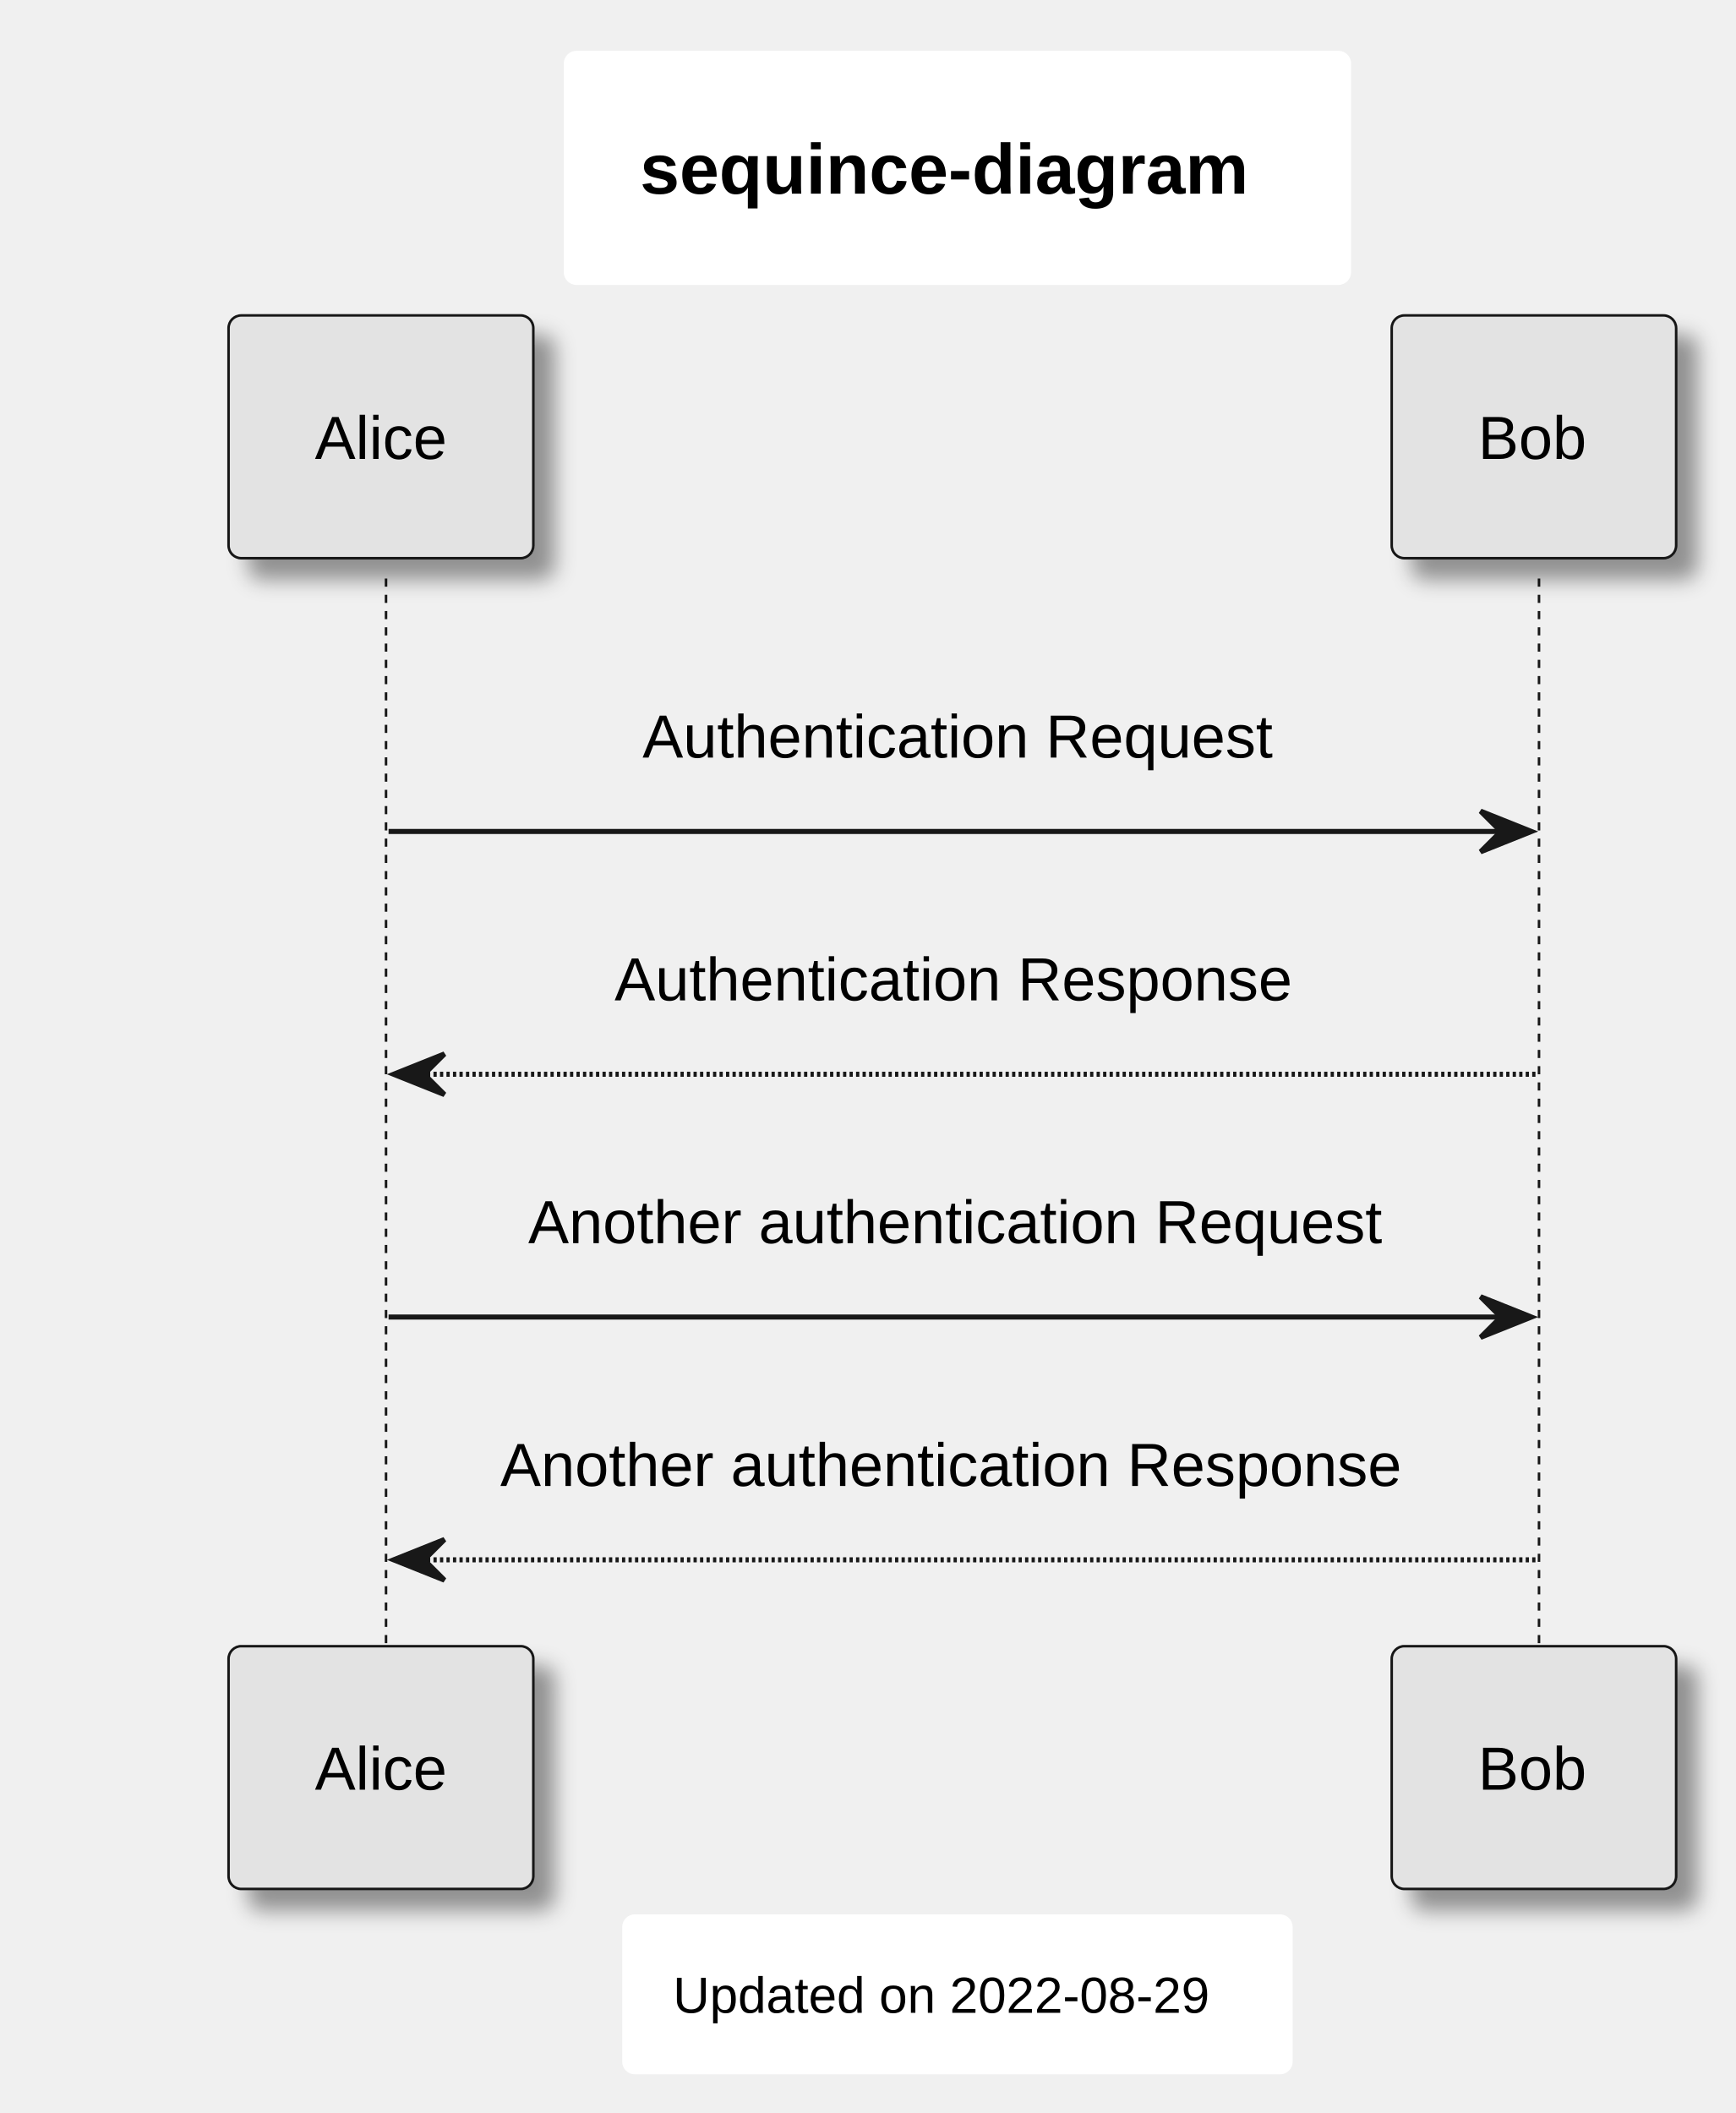
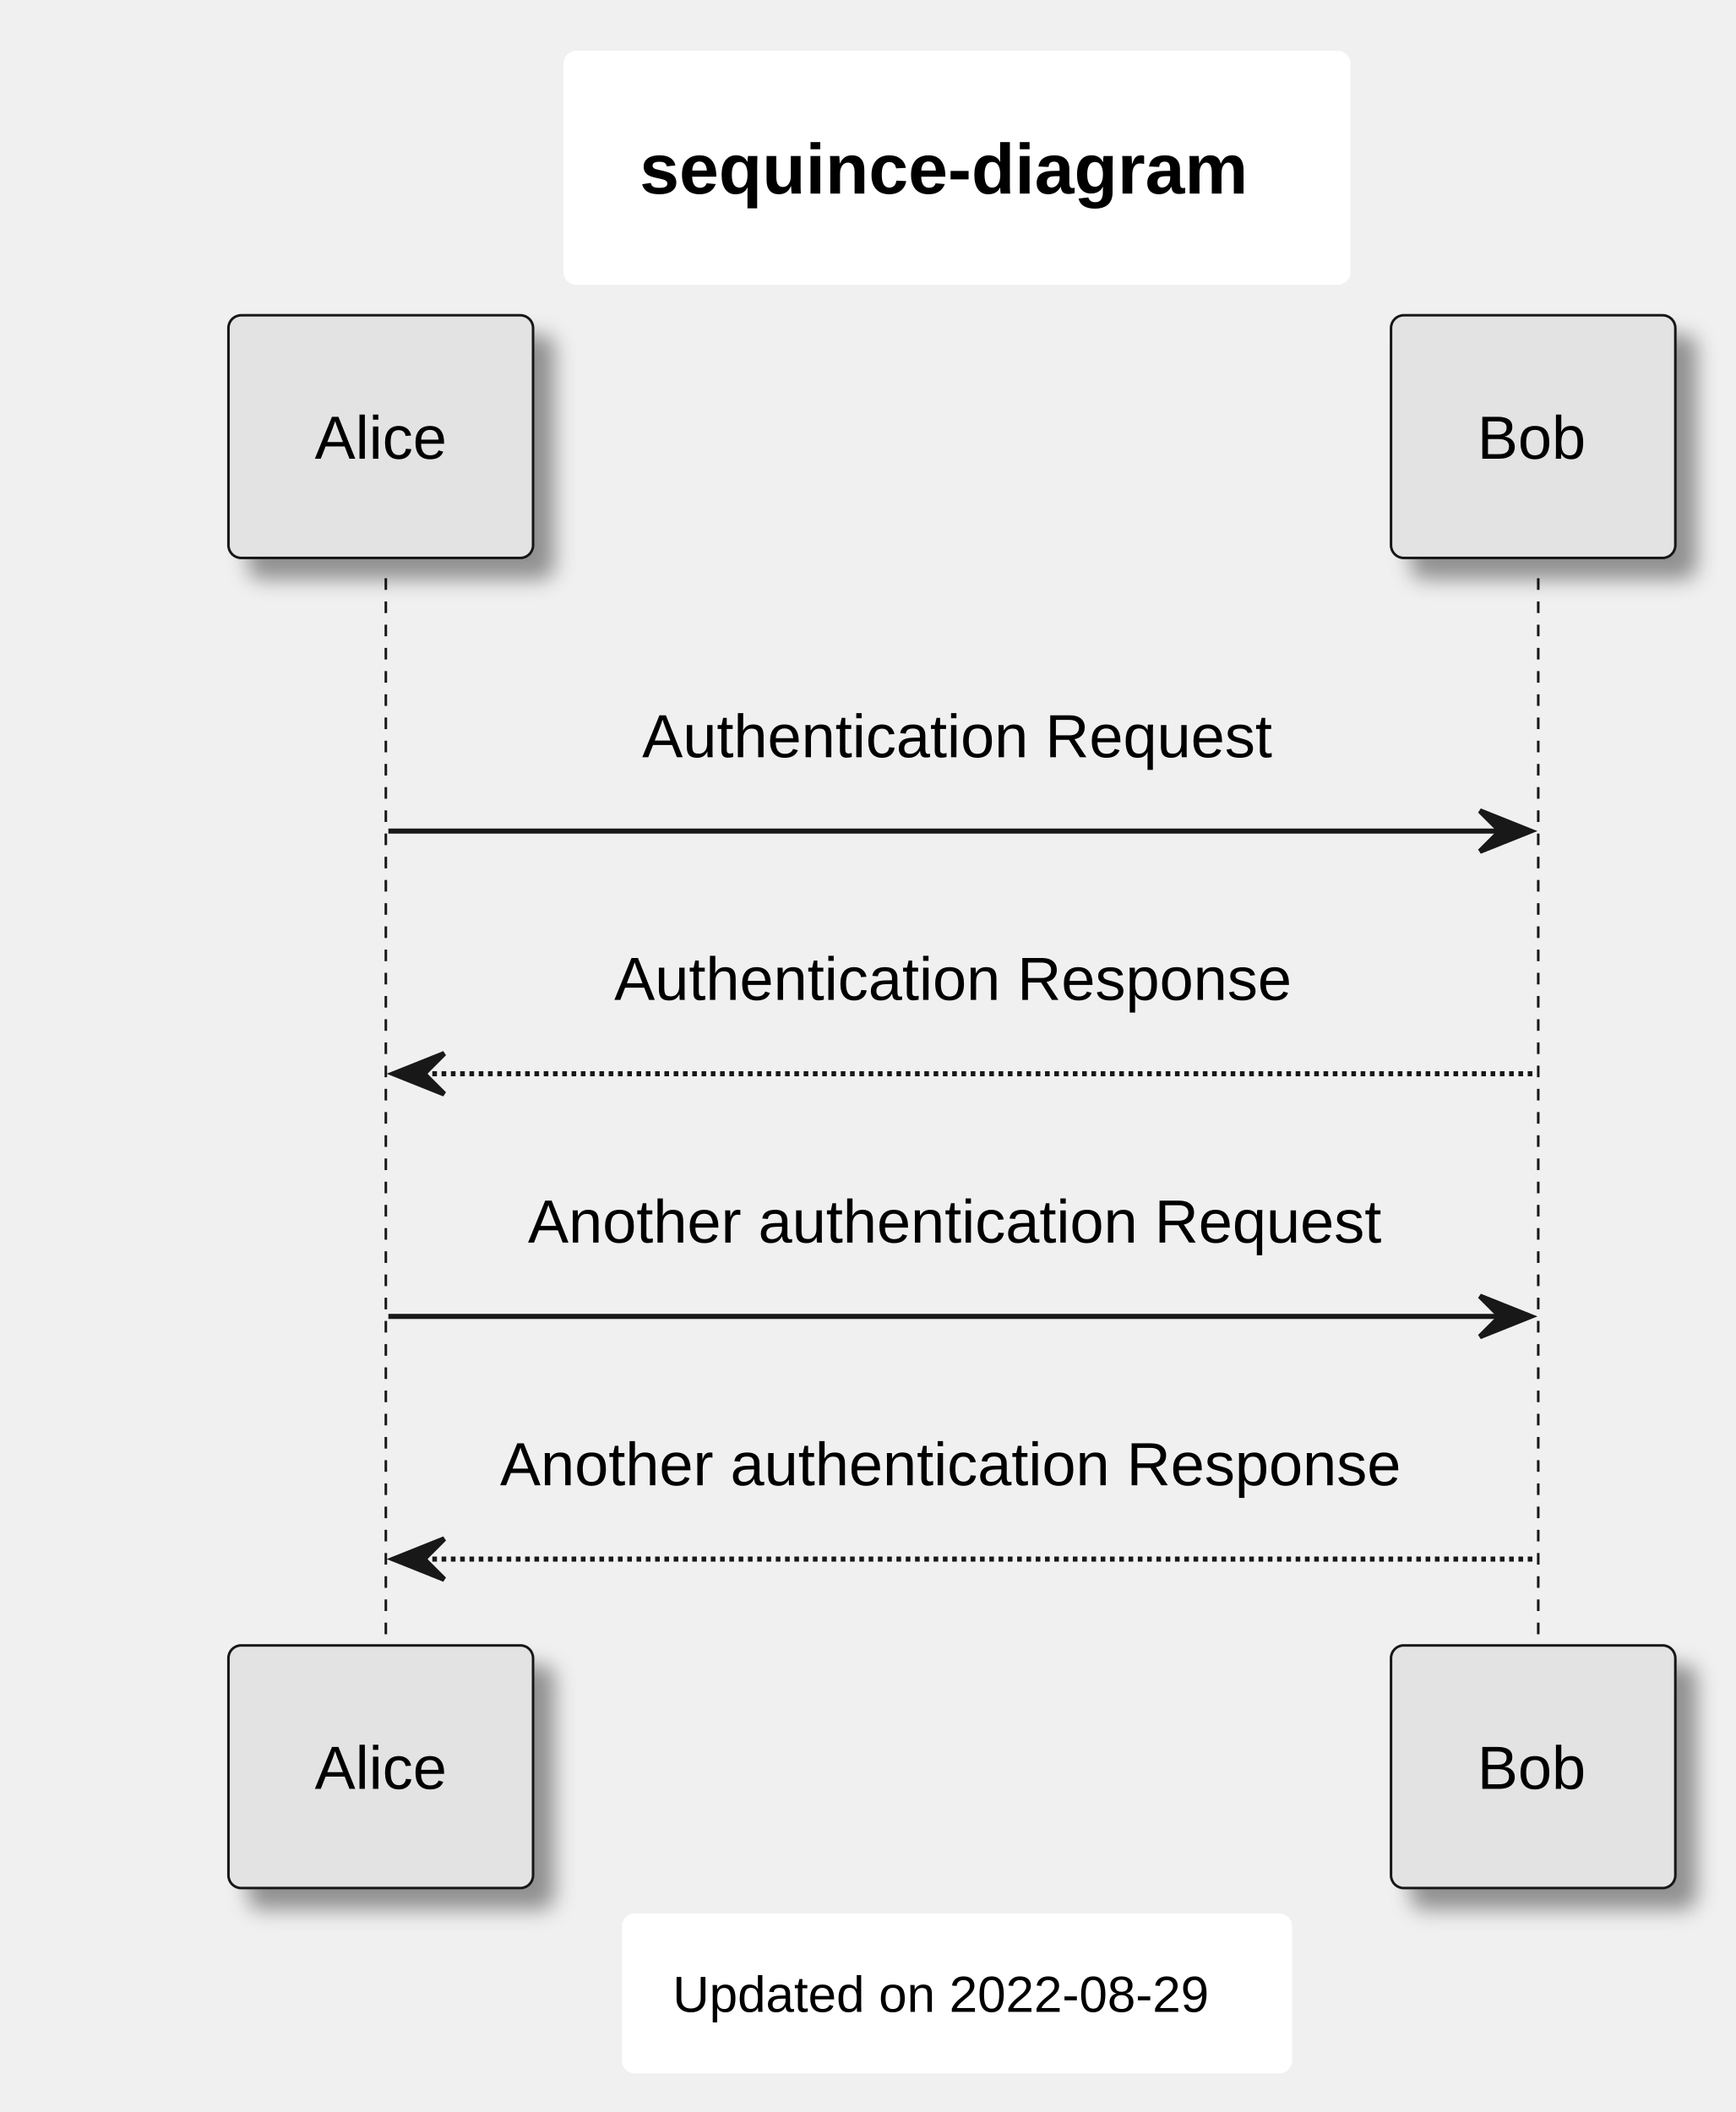
- <svg xmlns="http://www.w3.org/2000/svg" contentStyleType="text/css" height="1300px" preserveAspectRatio="none" style="width:1068px;height:1300px;background:#FFFFFF;" version="1.1" viewBox="0 0 1068 1300" width="1068.75px" zoomAndPan="magnify">
+ <svg xmlns="http://www.w3.org/2000/svg" contentStyleType="text/css" height="910px" preserveAspectRatio="none" style="width:748px;height:910px;background:#FFFFFF;" version="1.1" viewBox="0 0 748 910" width="748.125px" zoomAndPan="magnify">
  <defs>
-     <filter height="300%" id="fgg040rjwa8tt" width="300%" x="-1" y="-1">
-       <feGaussianBlur result="blurOut" stdDeviation="6.25" />
+     <filter height="300%" id="f1x07mwrct4so" width="300%" x="-1" y="-1">
+       <feGaussianBlur result="blurOut" stdDeviation="4.375" />
      <feColorMatrix in="blurOut" result="blurOut2" type="matrix" values="0 0 0 0 0 0 0 0 0 0 0 0 0 0 0 0 0 0 .4 0" />
-       <feOffset dx="12.5" dy="12.5" in="blurOut2" result="blurOut3" />
+       <feOffset dx="8.75" dy="8.75" in="blurOut2" result="blurOut3" />
      <feBlend in="SourceGraphic" in2="blurOut3" mode="normal" />
    </filter>
  </defs>
  <g>
-     <rect fill="#FFFFFF" height="144.058" rx="7.812" ry="7.812" style="stroke:#00000000;stroke-width:3.125;" width="484.375" x="346.875" y="31.25" />
-     <text fill="#000000" font-family="Arial" font-size="43.75" font-weight="bold" lengthAdjust="spacing" textLength="390.625" x="393.75" y="119.162">sequince-diagram</text>
-     <line style="stroke:#181818;stroke-width:1.562;stroke-dasharray:5.0,5.0;" x1="237.5" x2="237.5" y1="355.93" y2="1015.915" />
-     <line style="stroke:#181818;stroke-width:1.562;stroke-dasharray:5.0,5.0;" x1="946.875" x2="946.875" y1="355.93" y2="1015.915" />
-     <rect fill="#E3E3E3" filter="url(#fgg040rjwa8tt)" height="149.371" rx="7.812" ry="7.812" style="stroke:#181818;stroke-width:1.562;" width="187.5" x="140.625" y="194.058" />
-     <text fill="#000000" font-family="Arial" font-size="37.5" lengthAdjust="spacing" textLength="81.25" x="193.75" y="282.358">Alice</text>
-     <rect fill="#E3E3E3" filter="url(#fgg040rjwa8tt)" height="149.371" rx="7.812" ry="7.812" style="stroke:#181818;stroke-width:1.562;" width="187.5" x="140.625" y="1012.79" />
-     <text fill="#000000" font-family="Arial" font-size="37.5" lengthAdjust="spacing" textLength="81.25" x="193.75" y="1101.09">Alice</text>
-     <rect fill="#E3E3E3" filter="url(#fgg040rjwa8tt)" height="149.371" rx="7.812" ry="7.812" style="stroke:#181818;stroke-width:1.562;" width="175" x="856.25" y="194.058" />
-     <text fill="#000000" font-family="Arial" font-size="37.5" lengthAdjust="spacing" textLength="68.75" x="909.375" y="282.358">Bob</text>
-     <rect fill="#E3E3E3" filter="url(#fgg040rjwa8tt)" height="149.371" rx="7.812" ry="7.812" style="stroke:#181818;stroke-width:1.562;" width="175" x="856.25" y="1012.79" />
-     <text fill="#000000" font-family="Arial" font-size="37.5" lengthAdjust="spacing" textLength="68.75" x="909.375" y="1101.09">Bob</text>
-     <polygon fill="#181818" points="910.938,499.051,942.188,511.551,910.938,524.051,923.438,511.551" style="stroke:#181818;stroke-width:3.125;" />
-     <line style="stroke:#181818;stroke-width:3.125;" x1="239.062" x2="929.688" y1="511.551" y2="511.551" />
-     <text fill="#000000" font-family="Arial" font-size="37.5" lengthAdjust="spacing" textLength="396.875" x="395.312" y="466.104">Authentication Request</text>
-     <polygon fill="#181818" points="273.438,648.422,242.188,660.922,273.438,673.422,260.938,660.922" style="stroke:#181818;stroke-width:3.125;" />
-     <line style="stroke:#181818;stroke-width:3.125;stroke-dasharray:2.0,2.0;" x1="254.688" x2="945.312" y1="660.922" y2="660.922" />
-     <text fill="#000000" font-family="Arial" font-size="37.5" lengthAdjust="spacing" textLength="431.25" x="378.125" y="615.476">Authentication Response</text>
-     <polygon fill="#181818" points="910.938,797.794,942.188,810.294,910.938,822.794,923.438,810.294" style="stroke:#181818;stroke-width:3.125;" />
-     <line style="stroke:#181818;stroke-width:3.125;" x1="239.062" x2="929.688" y1="810.294" y2="810.294" />
-     <text fill="#000000" font-family="Arial" font-size="37.5" lengthAdjust="spacing" textLength="537.5" x="325" y="764.847">Another authentication Request</text>
-     <polygon fill="#181818" points="273.438,947.165,242.188,959.665,273.438,972.165,260.938,959.665" style="stroke:#181818;stroke-width:3.125;" />
-     <line style="stroke:#181818;stroke-width:3.125;stroke-dasharray:2.0,2.0;" x1="254.688" x2="945.312" y1="959.665" y2="959.665" />
-     <text fill="#000000" font-family="Arial" font-size="37.5" lengthAdjust="spacing" textLength="571.875" x="307.812" y="914.218">Another authentication Response</text>
-     <rect fill="#FFFFFF" height="98.434" rx="7.812" ry="7.812" style="stroke:#00000000;stroke-width:3.125;" width="412.5" x="382.812" y="1177.786" />
-     <text fill="#000000" font-family="Arial" font-size="31.25" lengthAdjust="spacing" textLength="350" x="414.062" y="1238.348">Updated on 2022-08-29</text>
+     <rect fill="#FFFFFF" height="100.841" rx="5.469" ry="5.469" style="stroke:#00000000;stroke-width:2.188;" width="339.062" x="242.812" y="21.875" />
+     <text fill="#000000" font-family="Arial" font-size="30.625" font-weight="bold" lengthAdjust="spacing" textLength="273.438" x="275.625" y="83.413">sequince-diagram</text>
+     <line style="stroke:#181818;stroke-width:1.094;stroke-dasharray:5.0,5.0;" x1="166.25" x2="166.25" y1="249.151" y2="711.14" />
+     <line style="stroke:#181818;stroke-width:1.094;stroke-dasharray:5.0,5.0;" x1="662.812" x2="662.812" y1="249.151" y2="711.14" />
+     <rect fill="#E3E3E3" filter="url(#f1x07mwrct4so)" height="104.56" rx="5.469" ry="5.469" style="stroke:#181818;stroke-width:1.094;" width="131.25" x="98.438" y="135.841" />
+     <text fill="#000000" font-family="Arial" font-size="26.25" lengthAdjust="spacing" textLength="56.875" x="135.625" y="197.65">Alice</text>
+     <rect fill="#E3E3E3" filter="url(#f1x07mwrct4so)" height="104.56" rx="5.469" ry="5.469" style="stroke:#181818;stroke-width:1.094;" width="131.25" x="98.438" y="708.953" />
+     <text fill="#000000" font-family="Arial" font-size="26.25" lengthAdjust="spacing" textLength="56.875" x="135.625" y="770.763">Alice</text>
+     <rect fill="#E3E3E3" filter="url(#f1x07mwrct4so)" height="104.56" rx="5.469" ry="5.469" style="stroke:#181818;stroke-width:1.094;" width="122.5" x="599.375" y="135.841" />
+     <text fill="#000000" font-family="Arial" font-size="26.25" lengthAdjust="spacing" textLength="48.125" x="636.562" y="197.65">Bob</text>
+     <rect fill="#E3E3E3" filter="url(#f1x07mwrct4so)" height="104.56" rx="5.469" ry="5.469" style="stroke:#181818;stroke-width:1.094;" width="122.5" x="599.375" y="708.953" />
+     <text fill="#000000" font-family="Arial" font-size="26.25" lengthAdjust="spacing" textLength="48.125" x="636.562" y="770.763">Bob</text>
+     <polygon fill="#181818" points="637.656,349.336,659.531,358.086,637.656,366.836,646.406,358.086" style="stroke:#181818;stroke-width:2.188;" />
+     <line style="stroke:#181818;stroke-width:2.188;" x1="167.344" x2="650.781" y1="358.086" y2="358.086" />
+     <text fill="#000000" font-family="Arial" font-size="26.25" lengthAdjust="spacing" textLength="277.812" x="276.719" y="326.273">Authentication Request</text>
+     <polygon fill="#181818" points="191.406,453.896,169.531,462.646,191.406,471.396,182.656,462.646" style="stroke:#181818;stroke-width:2.188;" />
+     <line style="stroke:#181818;stroke-width:2.188;stroke-dasharray:2.0,2.0;" x1="178.281" x2="661.719" y1="462.646" y2="462.646" />
+     <text fill="#000000" font-family="Arial" font-size="26.25" lengthAdjust="spacing" textLength="301.875" x="264.688" y="430.833">Authentication Response</text>
+     <polygon fill="#181818" points="637.656,558.456,659.531,567.206,637.656,575.956,646.406,567.206" style="stroke:#181818;stroke-width:2.188;" />
+     <line style="stroke:#181818;stroke-width:2.188;" x1="167.344" x2="650.781" y1="567.206" y2="567.206" />
+     <text fill="#000000" font-family="Arial" font-size="26.25" lengthAdjust="spacing" textLength="376.25" x="227.5" y="535.393">Another authentication Request</text>
+     <polygon fill="#181818" points="191.406,663.015,169.531,671.765,191.406,680.515,182.656,671.765" style="stroke:#181818;stroke-width:2.188;" />
+     <line style="stroke:#181818;stroke-width:2.188;stroke-dasharray:2.0,2.0;" x1="178.281" x2="661.719" y1="671.765" y2="671.765" />
+     <text fill="#000000" font-family="Arial" font-size="26.25" lengthAdjust="spacing" textLength="400.312" x="215.469" y="639.953">Another authentication Response</text>
+     <rect fill="#FFFFFF" height="68.904" rx="5.469" ry="5.469" style="stroke:#00000000;stroke-width:2.188;" width="288.75" x="267.969" y="824.45" />
+     <text fill="#000000" font-family="Arial" font-size="21.875" lengthAdjust="spacing" textLength="245" x="289.844" y="866.844">Updated on 2022-08-29</text>
  </g>
</svg>
